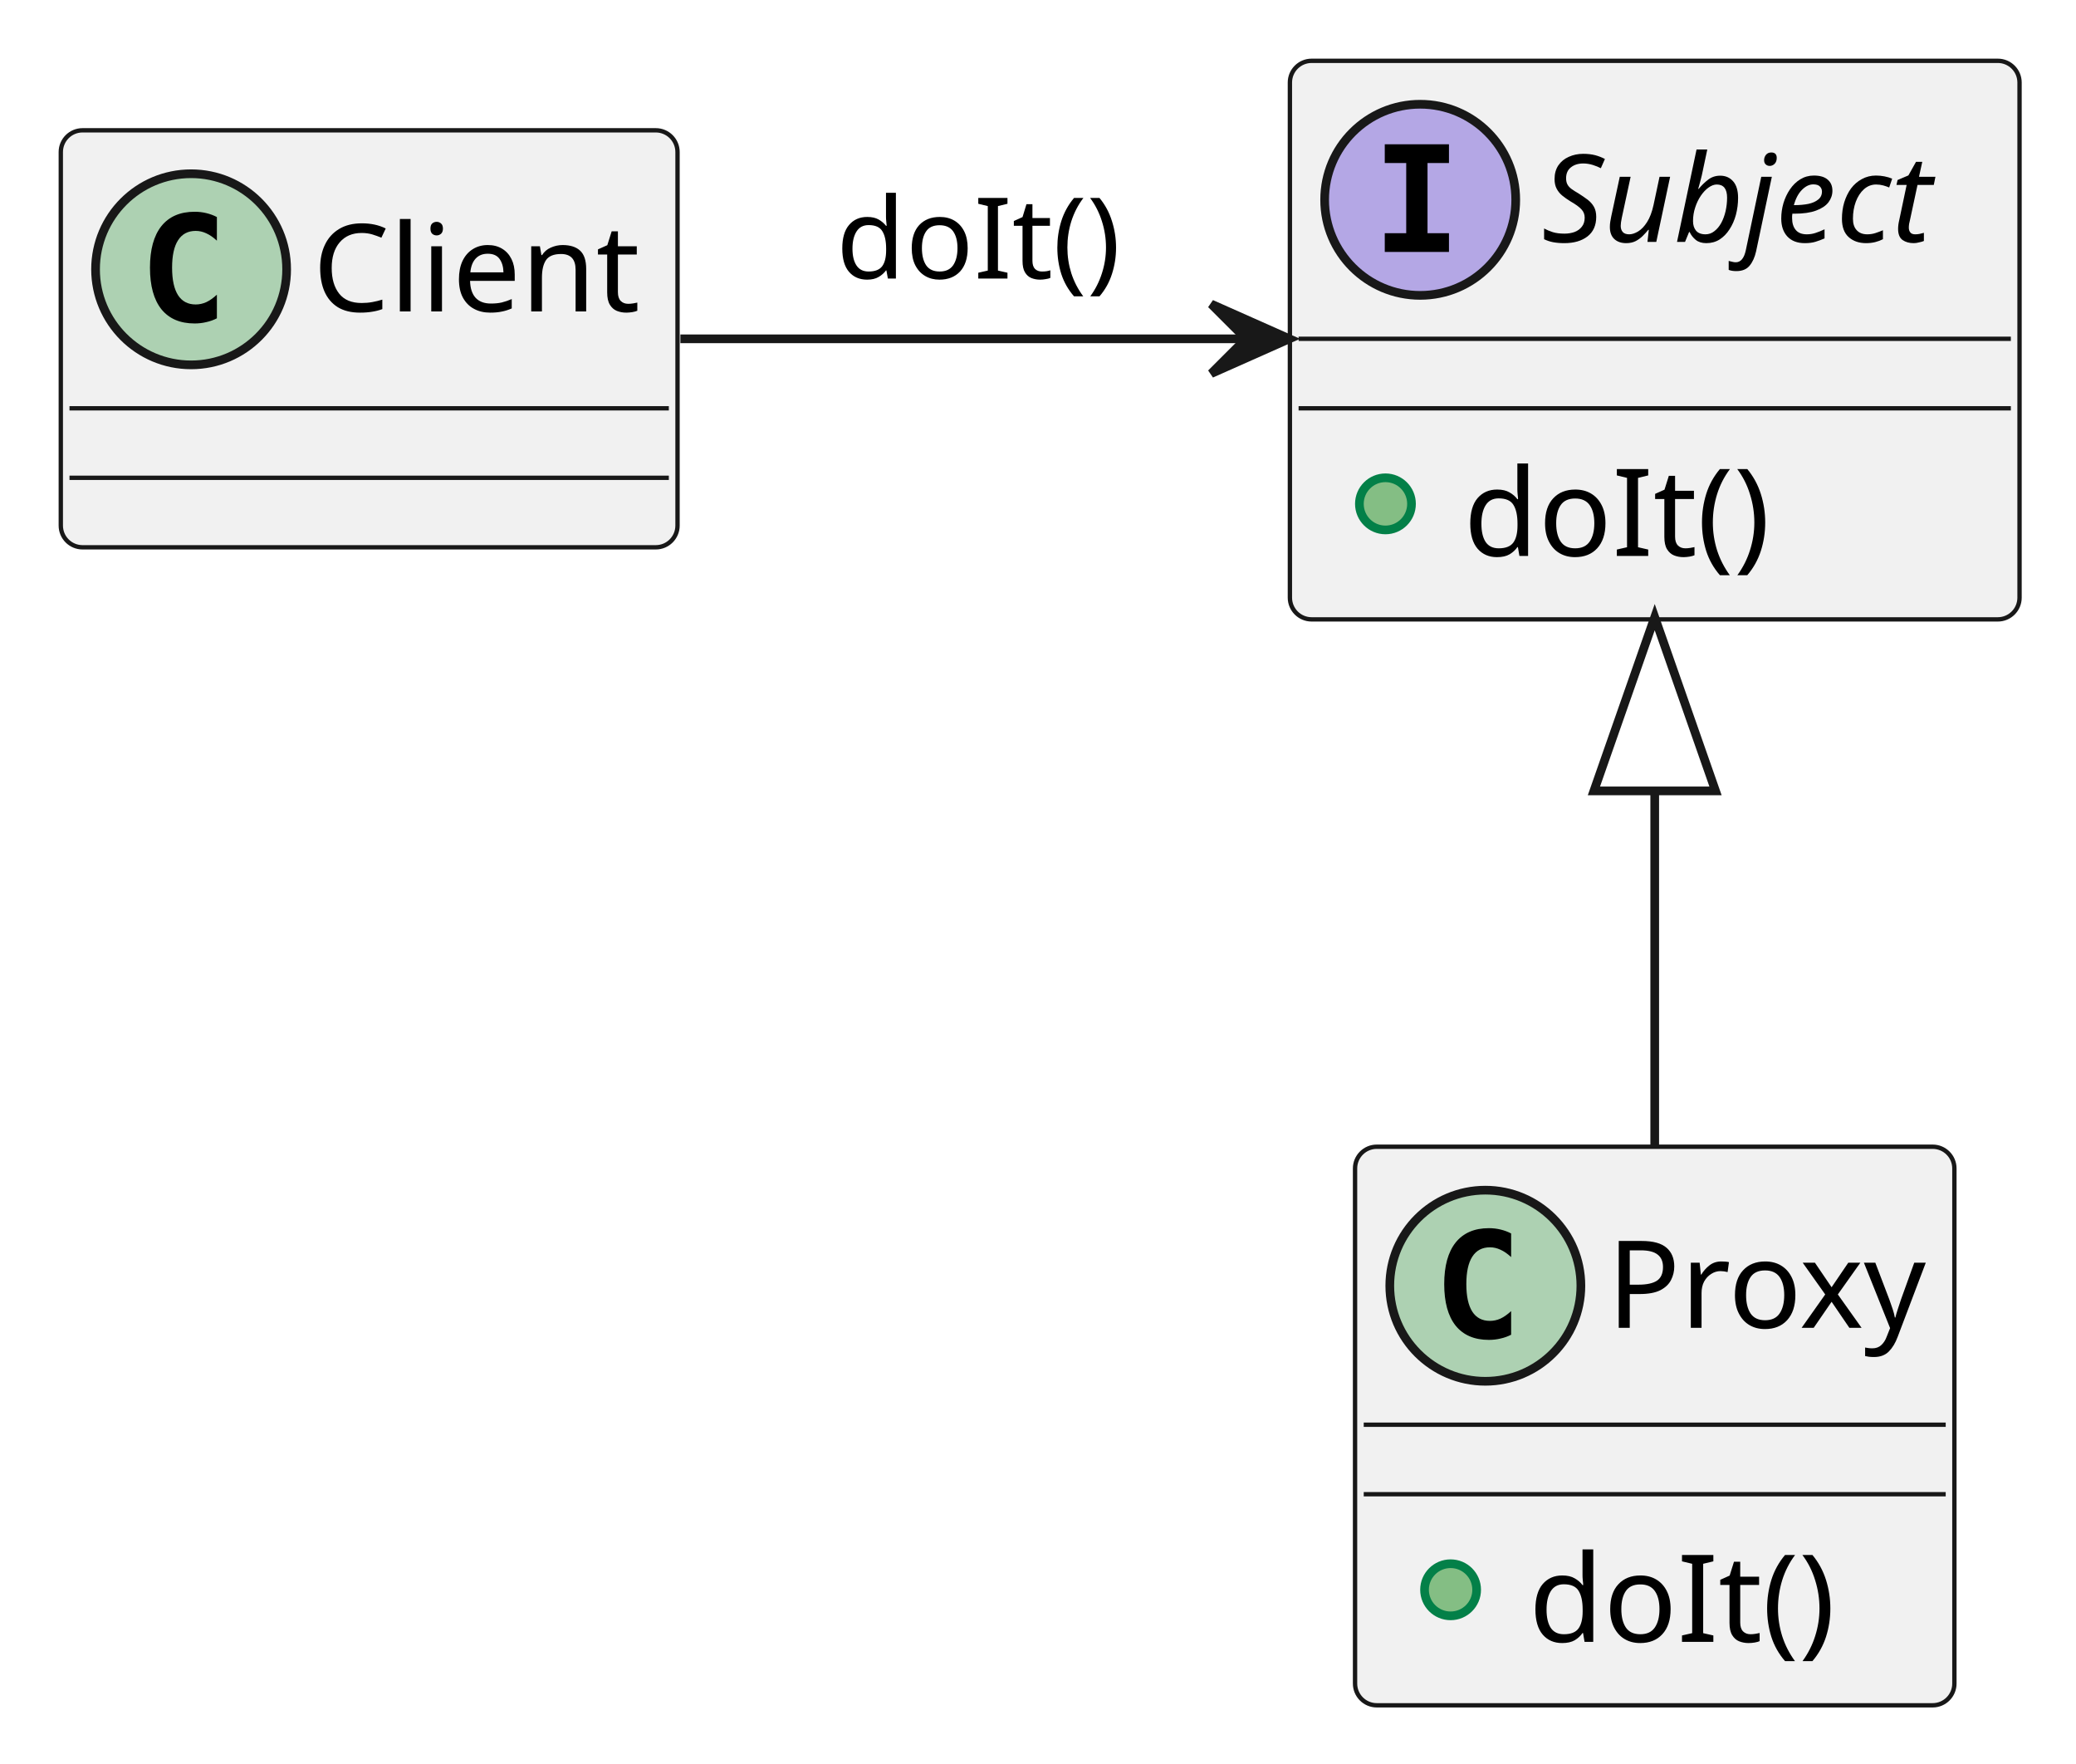
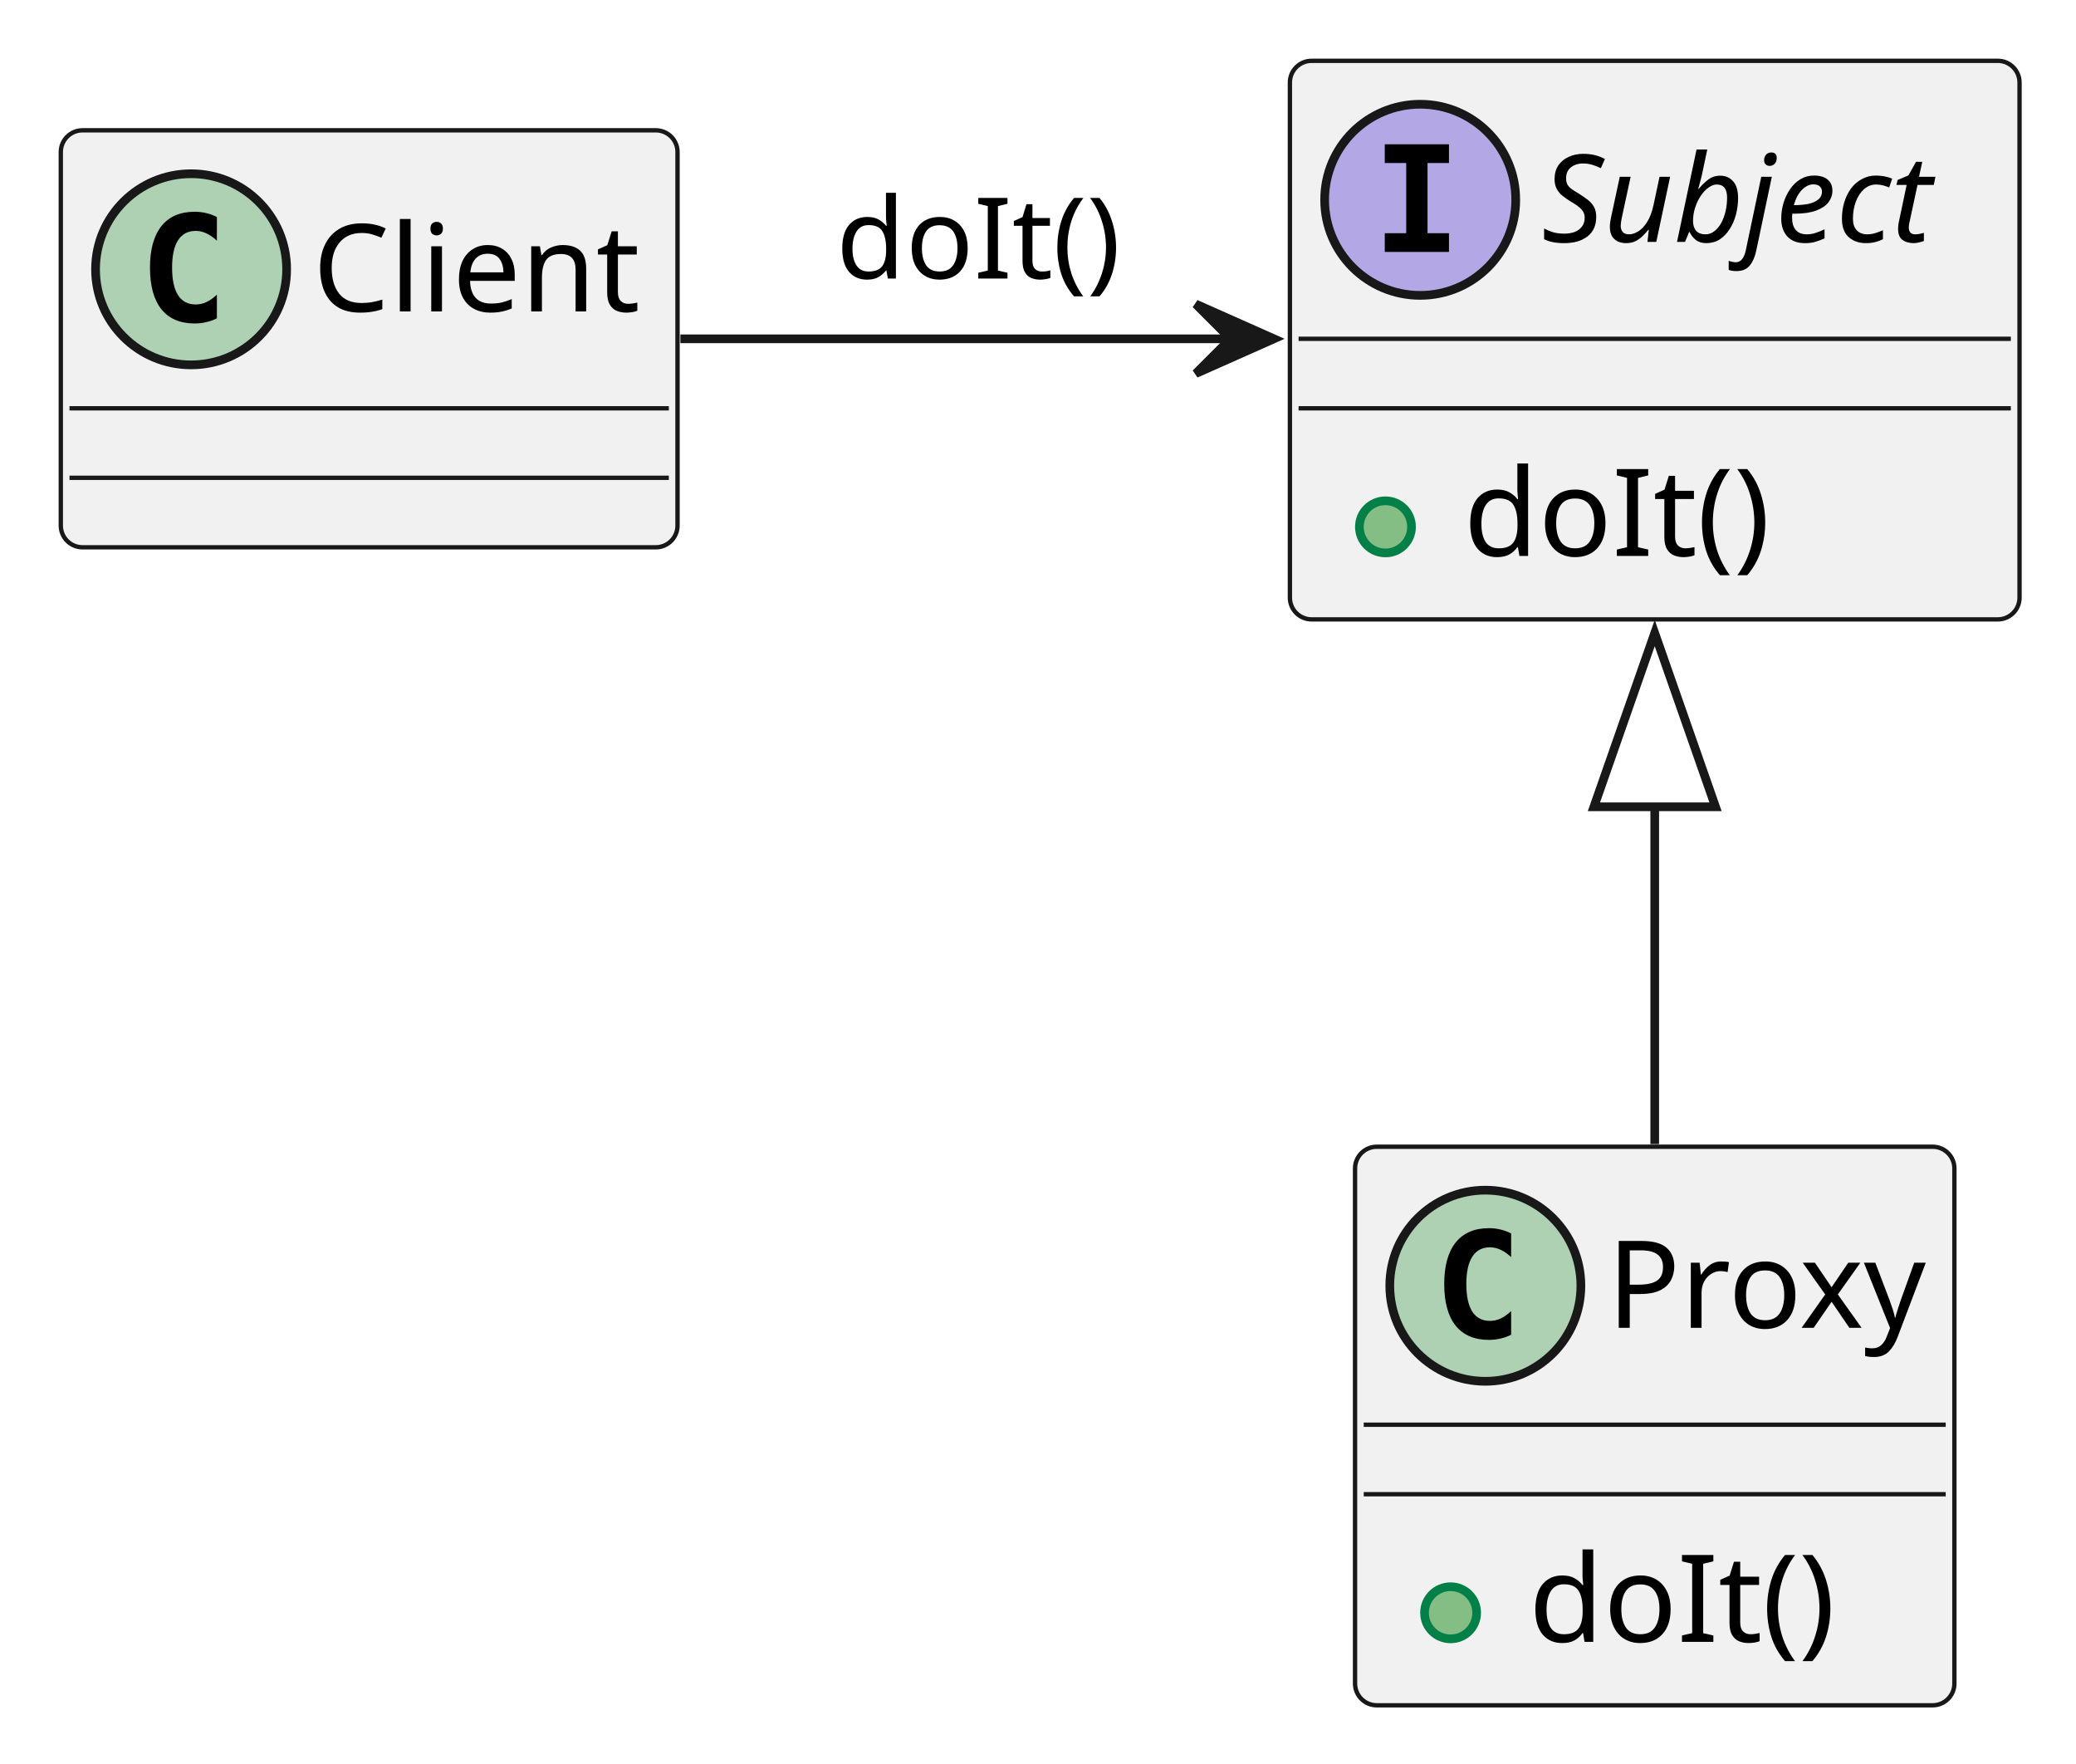
<svg xmlns="http://www.w3.org/2000/svg" contentStyleType="text/css" height="203px" preserveAspectRatio="none" style="width:239px;height:203px;background:#FFFFFF;" version="1.1" viewBox="0 0 239 203" width="239px" zoomAndPan="magnify">
  <defs />
  <g>
    <g id="elem_Client">
      <rect codeLine="1" fill="#F1F1F1" height="48" id="Client" rx="2.5" ry="2.5" style="stroke:#181818;stroke-width:0.5;" width="71" x="7" y="15" />
      <ellipse cx="22" cy="31" fill="#ADD1B2" rx="11" ry="11" style="stroke:#181818;stroke-width:1.0;" />
      <path d="M24.969,36.641 Q24.391,36.938 23.75,37.078 Q23.109,37.234 22.406,37.234 Q19.906,37.234 18.578,35.594 Q17.266,33.938 17.266,30.812 Q17.266,27.688 18.578,26.031 Q19.906,24.375 22.406,24.375 Q23.109,24.375 23.75,24.531 Q24.406,24.688 24.969,24.984 L24.969,27.703 Q24.344,27.125 23.75,26.859 Q23.156,26.578 22.531,26.578 Q21.188,26.578 20.5,27.656 Q19.812,28.719 19.812,30.812 Q19.812,32.906 20.5,33.984 Q21.188,35.047 22.531,35.047 Q23.156,35.047 23.75,34.781 Q24.344,34.5 24.969,33.922 L24.969,36.641 Z " fill="#000000" />
      <text fill="#000000" font-family="sans-serif" font-size="14" lengthAdjust="spacing" textLength="39" x="36" y="35.847">Client</text>
      <line style="stroke:#181818;stroke-width:0.5;" x1="8" x2="77" y1="47" y2="47" />
      <line style="stroke:#181818;stroke-width:0.5;" x1="8" x2="77" y1="55" y2="55" />
    </g>
    <g id="elem_Subject">
      <rect codeLine="2" fill="#F1F1F1" height="64.297" id="Subject" rx="2.5" ry="2.5" style="stroke:#181818;stroke-width:0.5;" width="84" x="148.5" y="7" />
      <ellipse cx="163.5" cy="23" fill="#B4A7E5" rx="11" ry="11" style="stroke:#181818;stroke-width:1.0;" />
      <path d="M159.422,18.766 L159.422,16.609 L166.812,16.609 L166.812,18.766 L164.344,18.766 L164.344,26.844 L166.812,26.844 L166.812,29 L159.422,29 L159.422,26.844 L161.891,26.844 L161.891,18.766 L159.422,18.766 Z " fill="#000000" />
      <text fill="#000000" font-family="sans-serif" font-size="14" font-style="italic" lengthAdjust="spacing" textLength="52" x="177.5" y="27.847">Subject</text>
      <line style="stroke:#181818;stroke-width:0.5;" x1="149.5" x2="231.5" y1="39" y2="39" />
      <line style="stroke:#181818;stroke-width:0.5;" x1="149.5" x2="231.5" y1="47" y2="47" />
-       <ellipse cx="159.5" cy="58" fill="#84BE84" rx="3" ry="3" style="stroke:#038048;stroke-width:1.0;" />
+       <ellipse cx="159.5" cy="60.648" fill="#84BE84" rx="3" ry="3" style="stroke:#038048;stroke-width:1.0;" />
      <text fill="#000000" font-family="sans-serif" font-size="14" lengthAdjust="spacing" textLength="36" x="168.5" y="63.995">doIt()</text>
    </g>
    <g id="elem_Proxy">
      <rect codeLine="6" fill="#F1F1F1" height="64.297" id="Proxy" rx="2.5" ry="2.5" style="stroke:#181818;stroke-width:0.5;" width="69" x="156" y="132" />
      <ellipse cx="171" cy="148" fill="#ADD1B2" rx="11" ry="11" style="stroke:#181818;stroke-width:1.0;" />
      <path d="M173.969,153.641 Q173.391,153.938 172.75,154.078 Q172.109,154.234 171.406,154.234 Q168.906,154.234 167.578,152.594 Q166.266,150.938 166.266,147.812 Q166.266,144.688 167.578,143.031 Q168.906,141.375 171.406,141.375 Q172.109,141.375 172.75,141.531 Q173.406,141.688 173.969,141.984 L173.969,144.703 Q173.344,144.125 172.75,143.859 Q172.156,143.578 171.531,143.578 Q170.188,143.578 169.5,144.656 Q168.812,145.719 168.812,147.812 Q168.812,149.906 169.5,150.984 Q170.188,152.047 171.531,152.047 Q172.156,152.047 172.75,151.781 Q173.344,151.5 173.969,150.922 L173.969,153.641 Z " fill="#000000" />
      <text fill="#000000" font-family="sans-serif" font-size="14" lengthAdjust="spacing" textLength="37" x="185" y="152.847">Proxy</text>
      <line style="stroke:#181818;stroke-width:0.5;" x1="157" x2="224" y1="164" y2="164" />
      <line style="stroke:#181818;stroke-width:0.5;" x1="157" x2="224" y1="172" y2="172" />
-       <ellipse cx="167" cy="183" fill="#84BE84" rx="3" ry="3" style="stroke:#038048;stroke-width:1.0;" />
+       <ellipse cx="167" cy="185.648" fill="#84BE84" rx="3" ry="3" style="stroke:#038048;stroke-width:1.0;" />
      <text fill="#000000" font-family="sans-serif" font-size="14" lengthAdjust="spacing" textLength="36" x="176" y="188.995">doIt()</text>
    </g>
    <g id="link_Subject_Proxy">
-       <path codeLine="10" d="M190.5,91.14 C190.5,105.01 190.5,119.59 190.5,131.97 " fill="none" id="Subject-backto-Proxy" style="stroke:#181818;stroke-width:1.0;" />
-       <polygon fill="none" points="183.5,91.04,190.5,71.04,197.5,91.04,183.5,91.04" style="stroke:#181818;stroke-width:1.0;" />
+       <path codeLine="10" d="M190.5,92.73 C190.5,106.01 190.5,119.85 190.5,131.7 " fill="none" id="Subject-backto-Proxy" style="stroke:#181818;stroke-width:1.0;" />
+       <polygon fill="none" points="183.5,92.87,190.5,72.87,197.5,92.87,183.5,92.87" style="stroke:#181818;stroke-width:1.0;" />
    </g>
    <g id="link_Client_Subject">
-       <path codeLine="12" d="M78.33,39 C97.89,39 122.35,39 143.44,39 " fill="none" id="Client-to-Subject" style="stroke:#181818;stroke-width:1.0;" />
-       <polygon fill="#181818" points="148.44,39,139.44,35,143.44,39,139.44,43,148.44,39" style="stroke:#181818;stroke-width:1.0;" />
+       <path codeLine="12" d="M78.33,39 C97.4,39 121.13,39 141.85,39 " fill="none" id="Client-to-Subject" style="stroke:#181818;stroke-width:1.0;" />
+       <polygon fill="#181818" points="146.66,39,137.66,35,141.66,39,137.66,43,146.66,39" style="stroke:#181818;stroke-width:1.0;" />
      <text fill="#000000" font-family="sans-serif" font-size="13" lengthAdjust="spacing" textLength="34" x="96.25" y="32.067">doIt()</text>
    </g>
  </g>
</svg>
